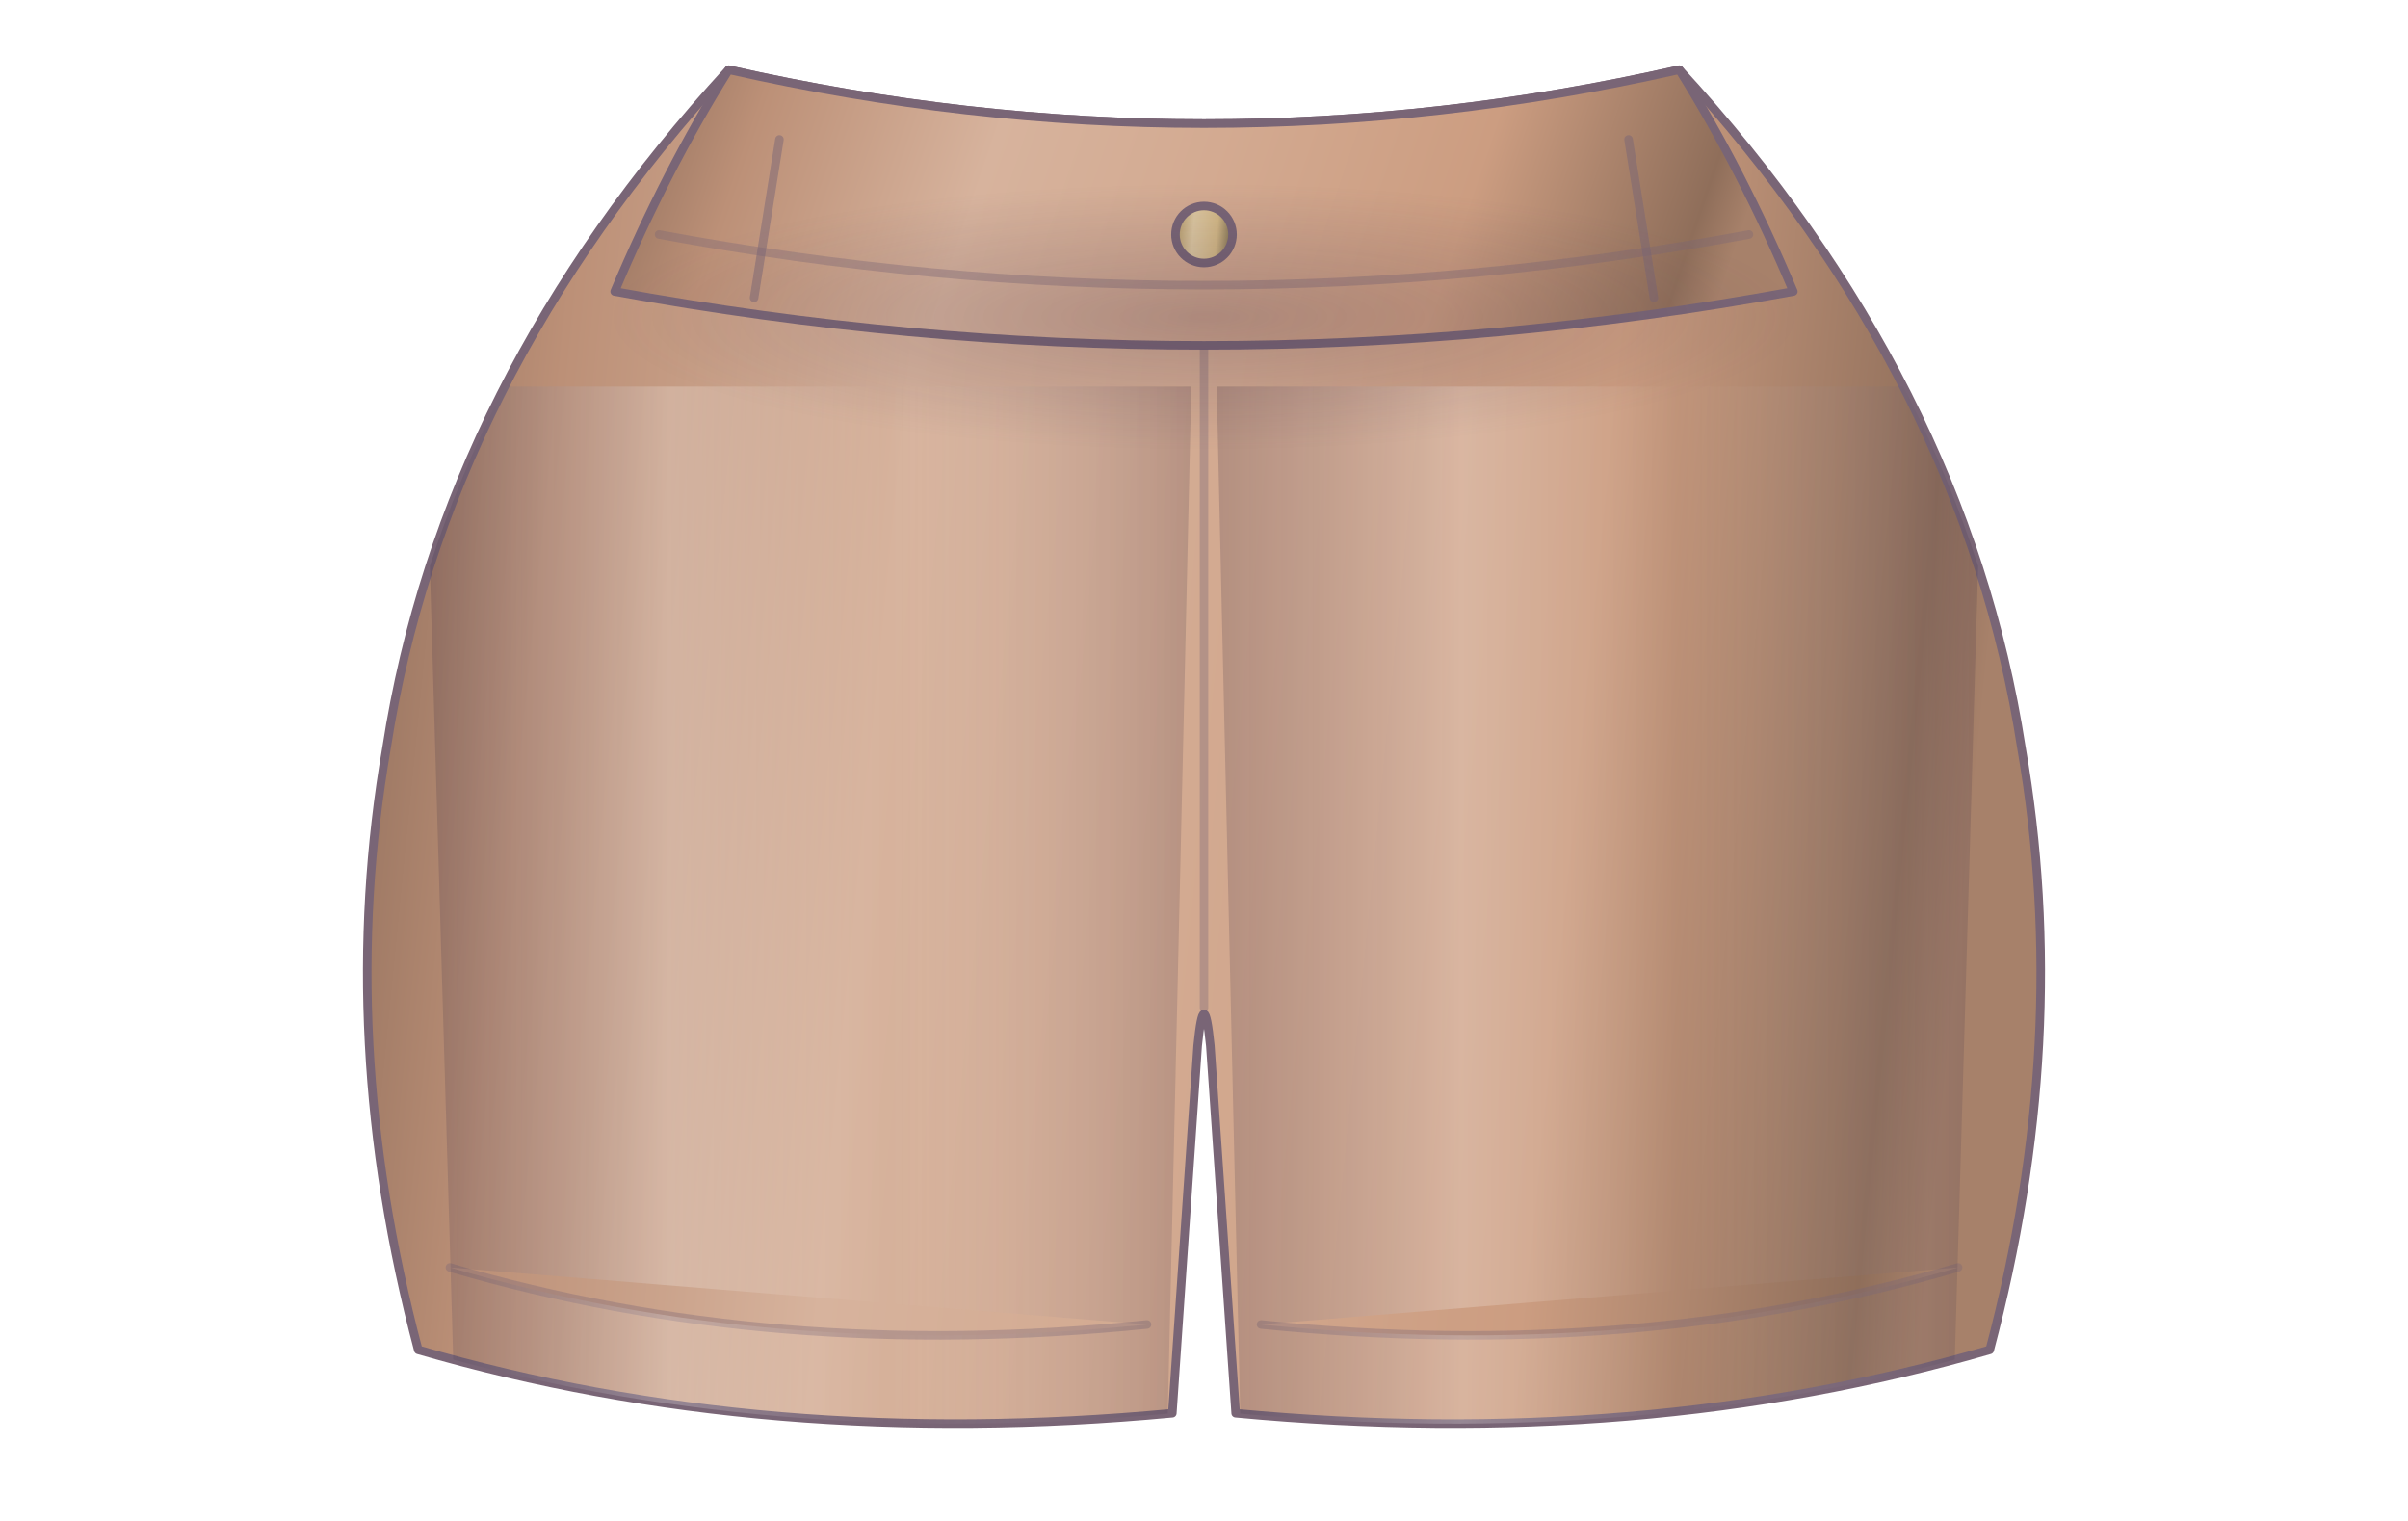
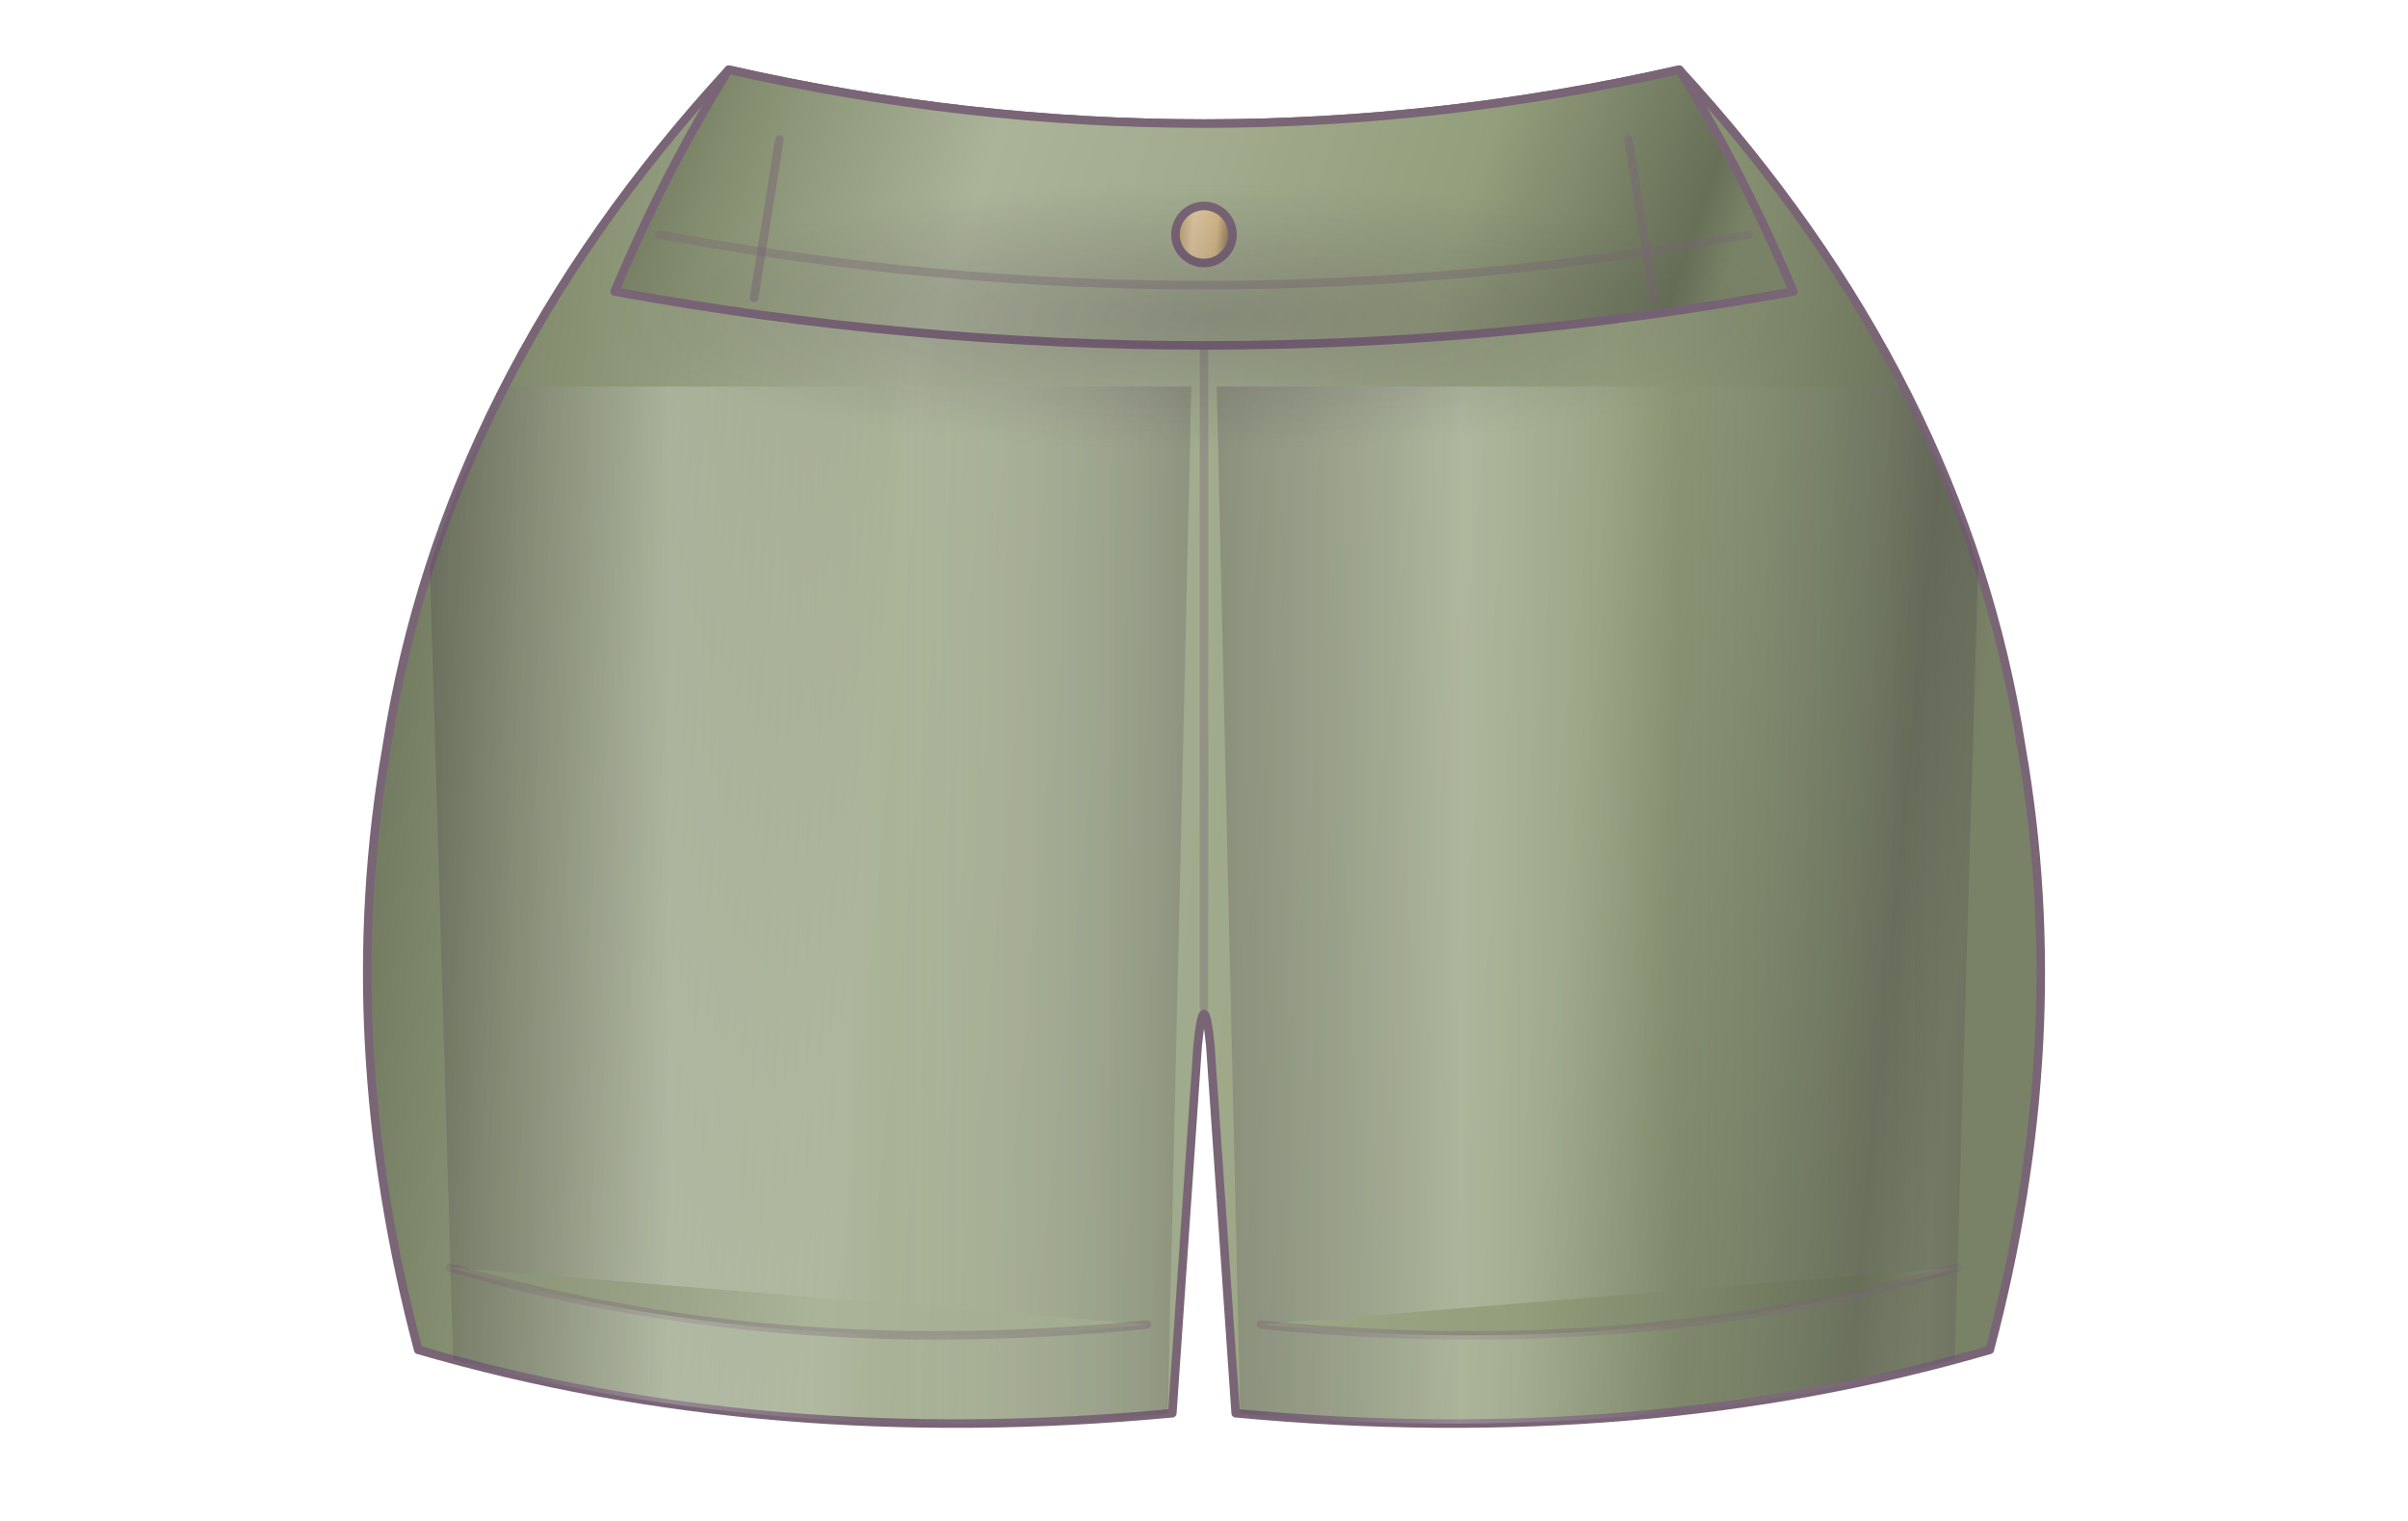
<svg xmlns="http://www.w3.org/2000/svg" width="380" height="240" viewBox="170 493 380 240" fill="none">
  <defs>
-     <linearGradient id="m1xxob84-0" x1="0" y1="0" x2="1" y2=".08">
-       <stop stop-color="#916f5c" />
-       <stop offset=".13" stop-color="#bc9077" />
-       <stop offset=".34" stop-color="#d7b39d" />
-       <stop offset=".53" stop-color="#d3aa91" />
-       <stop offset=".76" stop-color="#cc9d81" />
-       <stop offset=".96" stop-color="#8f6e5a" />
-       <stop offset="1" stop-color="#a7816a" />
+     <linearGradient id="m14z3igk-0" x1="0" y1="0" x2="1" y2=".08">
+       <stop stop-color="#687058" />
+       <stop offset=".13" stop-color="#879172" />
+       <stop offset=".34" stop-color="#abb399" />
+       <stop offset=".53" stop-color="#a1ab8d" />
+       <stop offset=".76" stop-color="#939e7c" />
+       <stop offset=".96" stop-color="#676f57" />
+       <stop offset="1" stop-color="#798266" />
    </linearGradient>
-     <linearGradient id="m1xxob84-1" x1="0" y1="0" x2="1" y2=".08">
+     <linearGradient id="m14z3igk-1" x1="0" y1="0" x2="1" y2=".08">
      <stop stop-color="#97835f" />
      <stop offset=".13" stop-color="#c3aa7b" />
      <stop offset=".34" stop-color="#ddc8a1" />
      <stop offset=".53" stop-color="#dac296" />
      <stop offset=".76" stop-color="#d4b986" />
      <stop offset=".96" stop-color="#94825e" />
      <stop offset="1" stop-color="#ae986e" />
    </linearGradient>
  </defs>
  <g stroke="#796576" stroke-width="1.35" stroke-linecap="round" stroke-linejoin="round">
    <defs>
      <clipPath id="cloth-clip">
-         <path d="M285 504 Q360 521 435 504 Q480 553 489 611 Q497 657 484 706 Q429 722 365 716 L361 658 Q360 648 359 658 L355 716 Q291 722 236 706 Q223 657 231 611 Q240 553 285 504Z" fill="url(#m1xxob84-0)" />
+         <path d="M285 504 Q360 521 435 504 Q480 553 489 611 Q497 657 484 706 Q429 722 365 716 L361 658 Q360 648 359 658 L355 716 Q291 722 236 706 Q223 657 231 611 Q240 553 285 504Z" fill="url(#m14z3igk-0)" />
        <path d="M360 542 L360 652 M241 693 Q292 708 351 702 M369 702 Q428 708 479 693" stroke="#796576" opacity="0.35" />
-         <path d="M285 504 Q360 521 435 504 Q445 520 453 539 Q360 556 267 539 Q275 520 285 504Z" fill="url(#m1xxob84-0)" />
+         <path d="M285 504 Q360 521 435 504 Q445 520 453 539 Q360 556 267 539 Q275 520 285 504Z" fill="url(#m14z3igk-0)" />
        <path d="M274 530 Q360 546 446 530" stroke="#796576" opacity="0.35" />
-         <circle cx="360" cy="530" r="4.5" fill="url(#m1xxob84-1)" />
+         <circle cx="360" cy="530" r="4.5" fill="url(#m14z3igk-1)" />
        <path d="M293 515 L289 540 M427 515 L431 540" stroke="#796576" opacity="0.5" />
      </clipPath>
      <linearGradient id="cloth-round">
        <stop stop-color="#302039" stop-opacity=".19" />
        <stop offset=".32" stop-color="#fff" stop-opacity=".22" />
        <stop offset=".6" stop-color="#fff" stop-opacity="0" />
        <stop offset="1" stop-color="#302039" stop-opacity=".18" />
      </linearGradient>
      <radialGradient id="cloth-contact">
        <stop stop-color="#392841" stop-opacity=".24" />
        <stop offset="1" stop-color="#392841" stop-opacity="0" />
      </radialGradient>
      <filter id="cloth-soft">
        <feGaussianBlur stdDeviation="6" />
      </filter>
    </defs>
-     <path d="M285 504 Q360 521 435 504 Q480 553 489 611 Q497 657 484 706 Q429 722 365 716 L361 658 Q360 648 359 658 L355 716 Q291 722 236 706 Q223 657 231 611 Q240 553 285 504Z" fill="url(#m1xxob84-0)" />
+     <path d="M285 504 Q360 521 435 504 Q480 553 489 611 Q497 657 484 706 Q429 722 365 716 L361 658 Q360 648 359 658 L355 716 Q291 722 236 706 Q223 657 231 611 Q240 553 285 504Z" fill="url(#m14z3igk-0)" />
    <path d="M360 542 L360 652 M241 693 Q292 708 351 702 M369 702 Q428 708 479 693" stroke="#796576" opacity="0.35" />
-     <path d="M285 504 Q360 521 435 504 Q445 520 453 539 Q360 556 267 539 Q275 520 285 504Z" fill="url(#m1xxob84-0)" />
+     <path d="M285 504 Q360 521 435 504 Q445 520 453 539 Q360 556 267 539 Q275 520 285 504Z" fill="url(#m14z3igk-0)" />
    <path d="M274 530 Q360 546 446 530" stroke="#796576" opacity="0.35" />
-     <circle cx="360" cy="530" r="4.5" fill="url(#m1xxob84-1)" />
+     <circle cx="360" cy="530" r="4.5" fill="url(#m14z3igk-1)" />
    <path d="M293 515 L289 540 M427 515 L431 540" stroke="#796576" opacity="0.5" />
    <g data-material="cloth-volume" clip-path="url(#cloth-clip)">
      <path d="M237 554 L358 554 L344 1165 L255 1165Z" fill="url(#cloth-round)" stroke="none" />
      <path d="M362 554 L483 554 L465 1165 L376 1165Z" fill="url(#cloth-round)" stroke="none" />
      <ellipse cx="360" cy="543" rx="94" ry="21" fill="url(#cloth-contact)" stroke="none" />
    </g>
  </g>
</svg>
